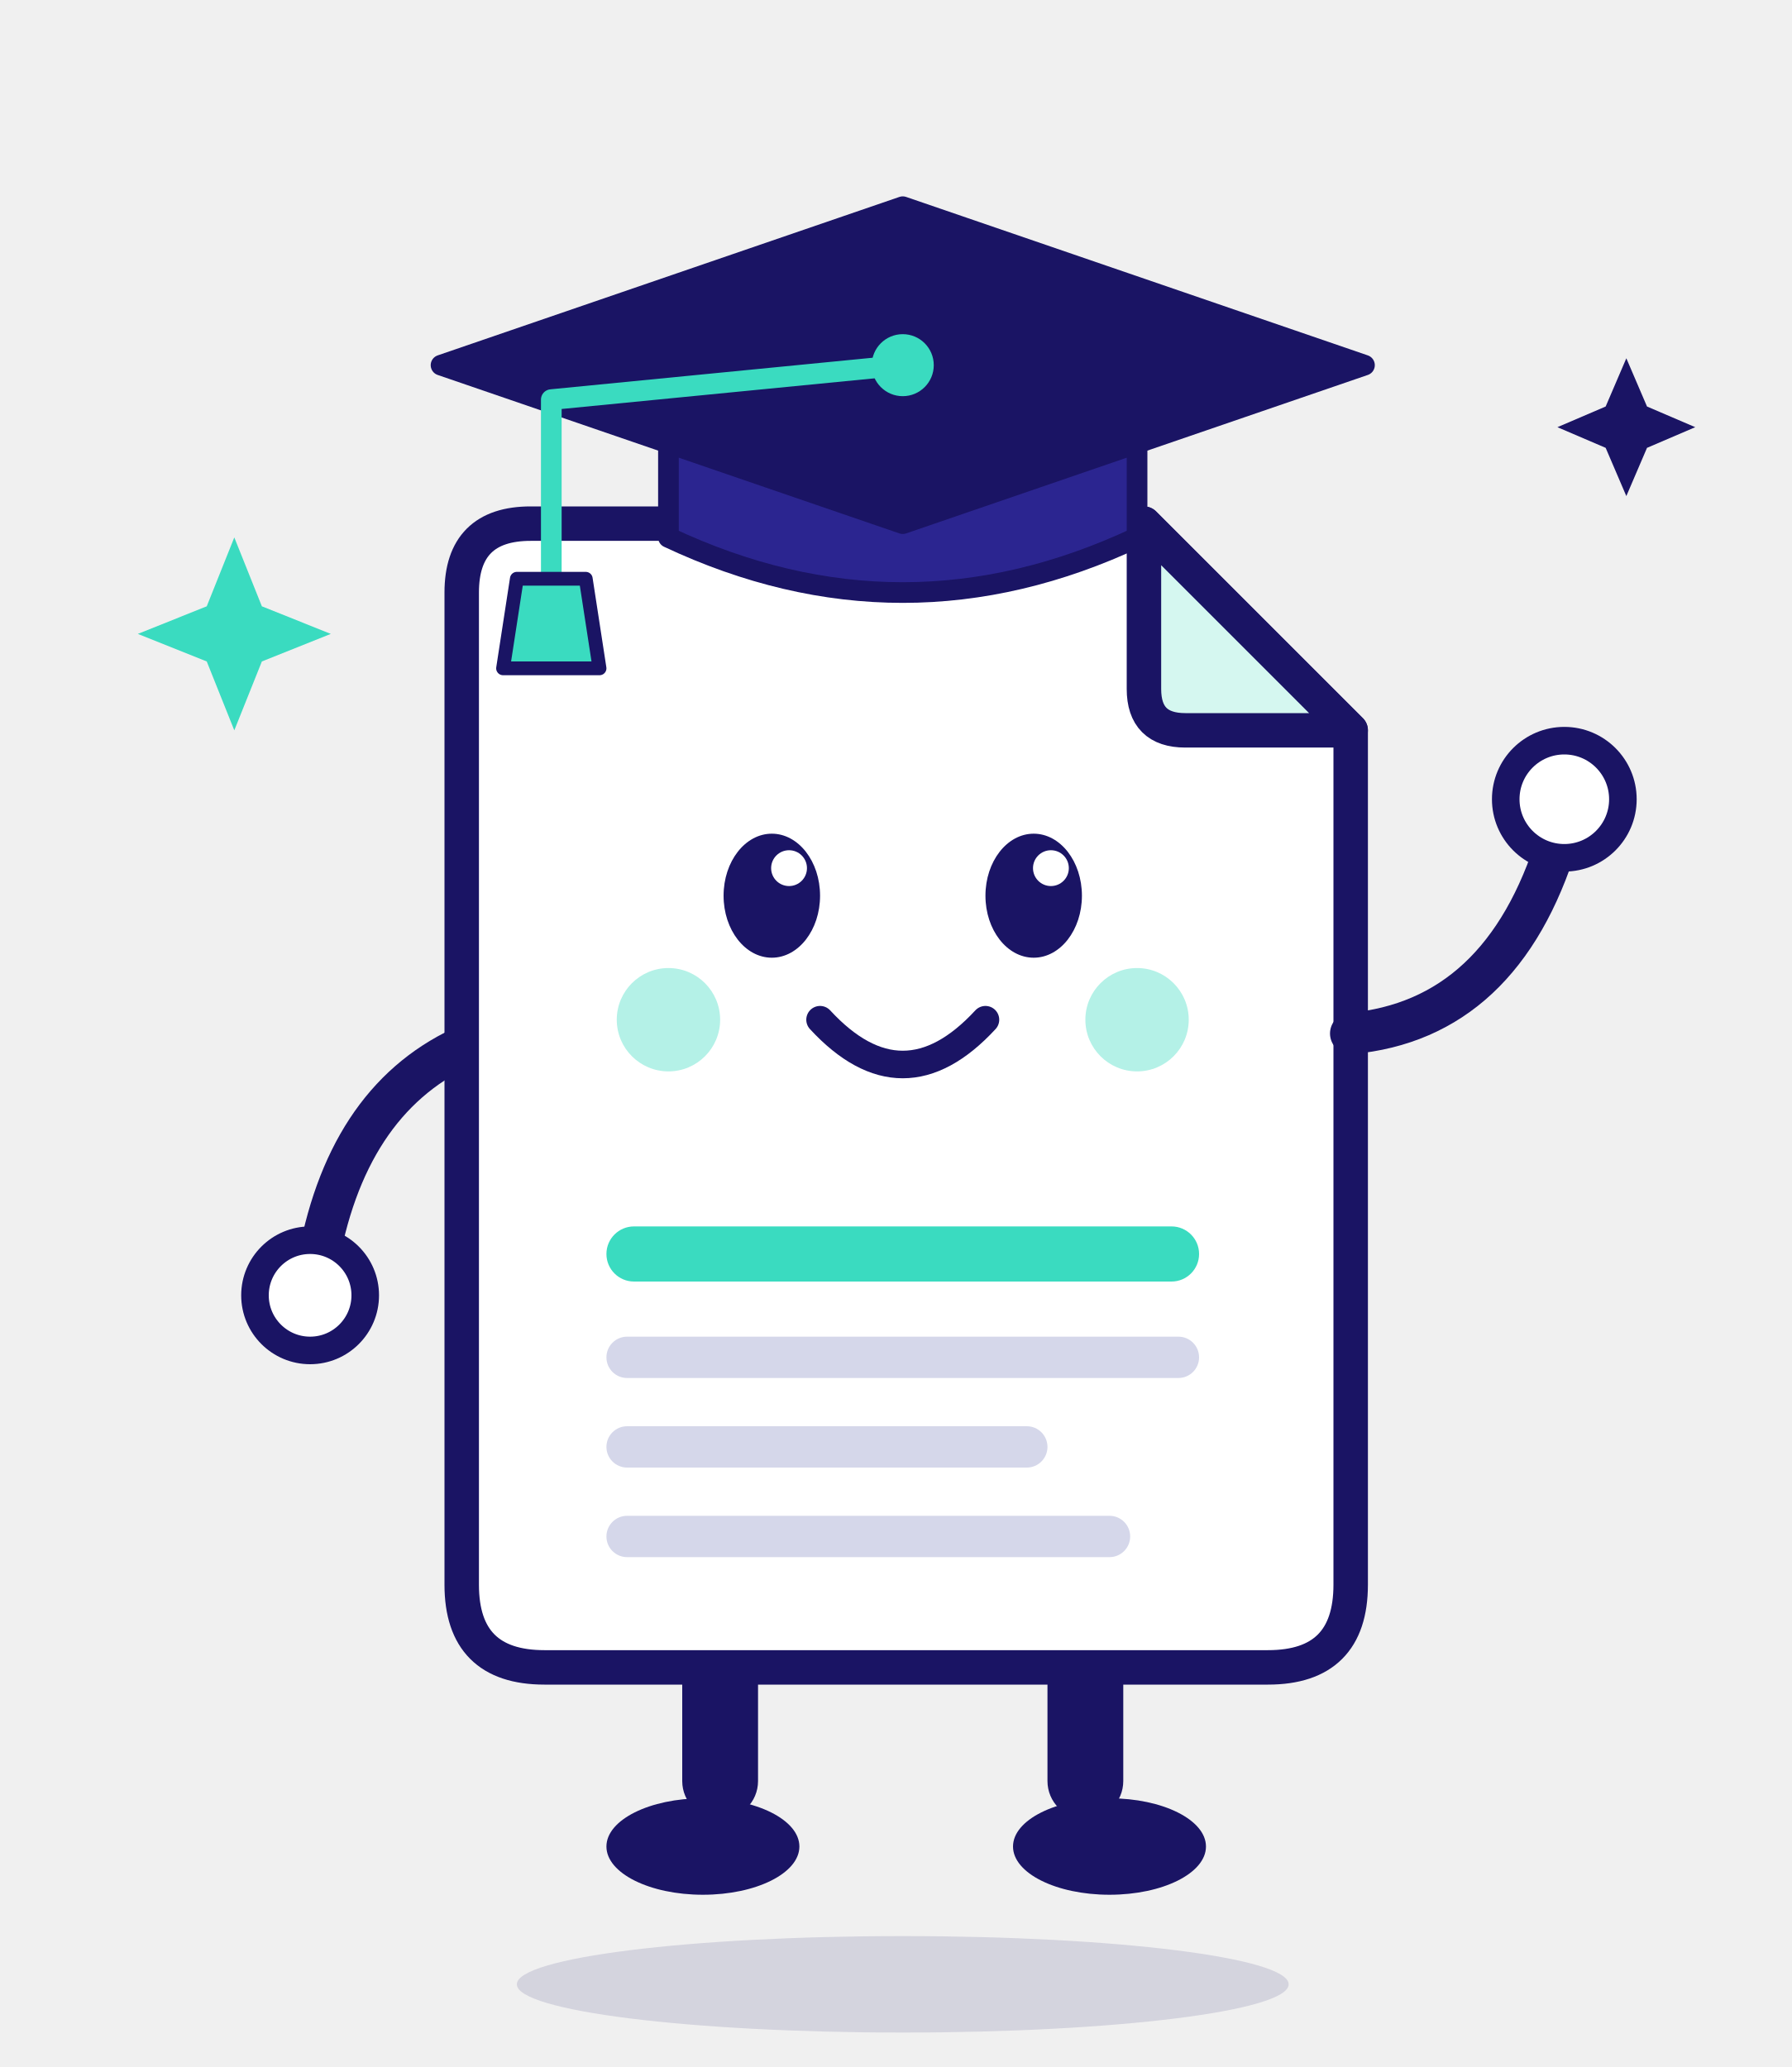
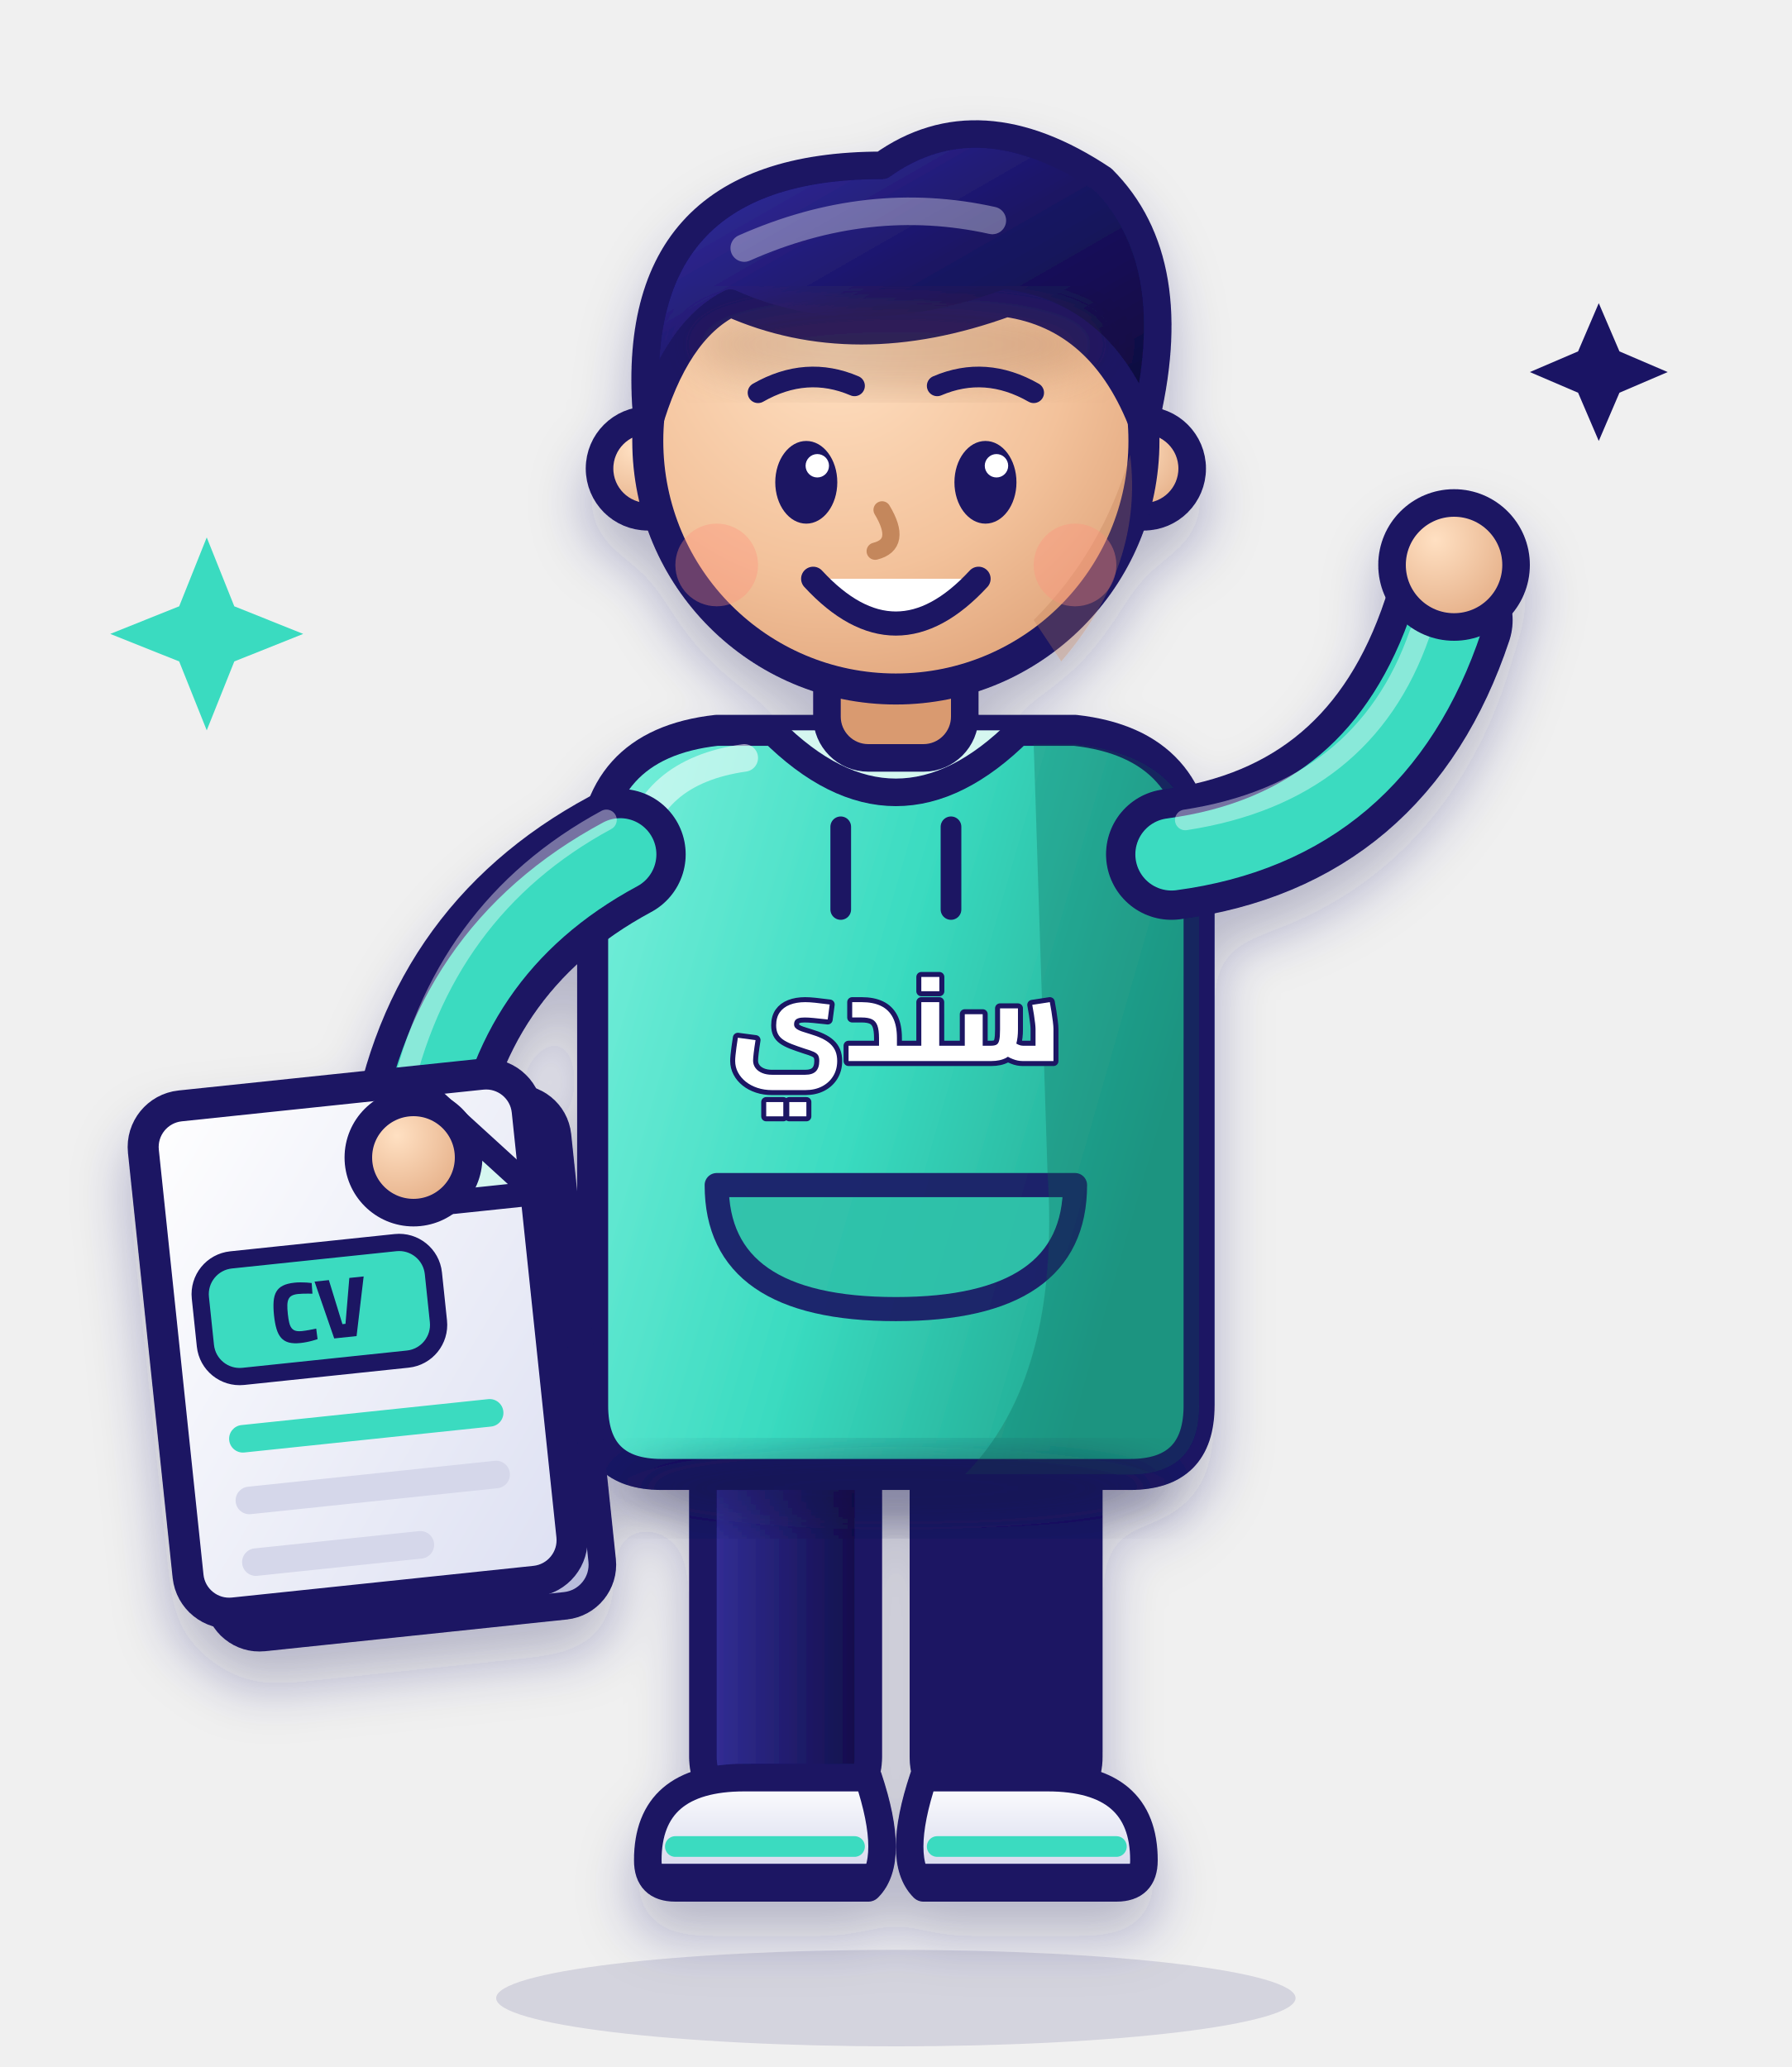
- <svg xmlns="http://www.w3.org/2000/svg" viewBox="0 0 260 300" width="260" height="300" role="img" aria-label="شخصية ورقة السيرة الذاتية بقبعة تخرج تلوّح بيدها">
+ <svg xmlns="http://www.w3.org/2000/svg" viewBox="0 0 260 300" width="260" height="300" role="img" aria-label="شاب يحمل سيرته الذاتية ويلوّح بيده">
  <style>
    .float{animation:float 3.4s ease-in-out infinite}
    .shadow{transform-box:fill-box;transform-origin:center;animation:shadow 3.4s ease-in-out infinite}
-     .wave{transform-origin:196px 148px;animation:wave 6s ease-in-out infinite}
-     .sway{transform-origin:80px 58px;animation:sway 3.4s ease-in-out infinite}
+     .wave{transform-origin:176px 124px;animation:wave 6s ease-in-out infinite}
    .eye{transform-box:fill-box;transform-origin:center;animation:blink 4.6s infinite}
+     .cv{transform-origin:52px 190px;animation:cv 3.4s ease-in-out infinite}
    .tw1{transform-box:fill-box;transform-origin:center;animation:twinkle 2.6s ease-in-out infinite}
    .tw2{transform-box:fill-box;transform-origin:center;animation:twinkle 2.6s ease-in-out 1.1s infinite}
-     @keyframes float{0%,100%{transform:translateY(0)}50%{transform:translateY(-6px)}}
-     @keyframes shadow{0%,100%{transform:scale(1);opacity:1}50%{transform:scale(.88);opacity:.7}}
-     @keyframes wave{0%,34%,100%{transform:rotate(0)}6%{transform:rotate(-22deg)}12%{transform:rotate(10deg)}18%{transform:rotate(-20deg)}24%{transform:rotate(8deg)}30%{transform:rotate(-10deg)}}
-     @keyframes sway{0%,100%{transform:rotate(-5deg)}50%{transform:rotate(6deg)}}
+     @keyframes float{0%,100%{transform:translateY(0)}50%{transform:translateY(-5px)}}
+     @keyframes shadow{0%,100%{transform:scale(1);opacity:1}50%{transform:scale(.9);opacity:.7}}
+     @keyframes wave{0%,34%,100%{transform:rotate(0)}6%{transform:rotate(-20deg)}12%{transform:rotate(9deg)}18%{transform:rotate(-18deg)}24%{transform:rotate(7deg)}30%{transform:rotate(-9deg)}}
+     @keyframes cv{0%,100%{transform:rotate(-2deg)}50%{transform:rotate(2deg)}}
    @keyframes blink{0%,93%,100%{transform:scaleY(1)}96%{transform:scaleY(.1)}}
    @keyframes twinkle{0%,100%{transform:scale(.7);opacity:.5}50%{transform:scale(1.15);opacity:1}}
    @media (prefers-reduced-motion:reduce){*{animation:none!important}}
  </style>
-   <ellipse class="shadow" cx="131" cy="288" rx="56" ry="7" fill="#1A1464" opacity=".13" />
-   <path class="tw1" d="M34 78l4 10 10 4-10 4-4 10-4-10-10-4 10-4z" fill="#3ADBC0" />
-   <path class="tw2" d="M236 52l3 7 7 3-7 3-3 7-3-7-7-3 7-3z" fill="#1A1464" />
-   <g class="float">
-     <rect x="99" y="236" width="11" height="28" rx="5.5" fill="#1A1464" />
-     <rect x="152" y="236" width="11" height="28" rx="5.5" fill="#1A1464" />
-     <ellipse cx="102" cy="268" rx="14" ry="7" fill="#1A1464" />
-     <ellipse cx="161" cy="268" rx="14" ry="7" fill="#1A1464" />
-     <path d="M67 152Q50 160 46 184" fill="none" stroke="#1A1464" stroke-width="6" stroke-linecap="round" />
-     <circle cx="45" cy="188" r="8" fill="#fff" stroke="#1A1464" stroke-width="4" />
-     <path d="M67 86Q67 76 77 76H166L196 106V230Q196 242 184 242H79Q67 242 67 230Z" fill="#fff" stroke="#1A1464" stroke-width="5" stroke-linejoin="round" />
-     <path d="M166 76V100Q166 106 172 106H196Z" fill="#D5F7F0" stroke="#1A1464" stroke-width="5" stroke-linejoin="round" />
+   <defs>
+     <linearGradient id="gHood" x1="0" y1="0" x2="1" y2="0.35">
+       <stop offset="0" stop-color="#7AF0DC" />
+       <stop offset=".55" stop-color="#3ADBC0" />
+       <stop offset="1" stop-color="#22A992" />
+     </linearGradient>
+     <linearGradient id="gPants" x1="0" y1="0" x2="1" y2="0">
+       <stop offset="0" stop-color="#34309A" />
+       <stop offset="1" stop-color="#100C46" />
+     </linearGradient>
+     <linearGradient id="gShoe" x1="0" y1="0" x2="0" y2="1">
+       <stop offset="0" stop-color="#fff" />
+       <stop offset="1" stop-color="#CFD2EA" />
+     </linearGradient>
+     <linearGradient id="gPaper" x1="0" y1="0" x2="1" y2="1">
+       <stop offset="0" stop-color="#fff" />
+       <stop offset="1" stop-color="#DDE0F2" />
+     </linearGradient>
+     <linearGradient id="gHair" x1="0" y1="0" x2="1" y2="1">
+       <stop offset="0" stop-color="#3B35B0" />
+       <stop offset=".5" stop-color="#1A1464" />
+       <stop offset="1" stop-color="#0D0A38" />
+     </linearGradient>
+     <radialGradient id="gSkin" cx=".38" cy=".3" r=".85">
+       <stop offset="0" stop-color="#FFE0C2" />
+       <stop offset=".55" stop-color="#F3C29B" />
+       <stop offset="1" stop-color="#D99A70" />
+     </radialGradient>
+     <radialGradient id="gHand" cx=".35" cy=".3" r=".9">
+       <stop offset="0" stop-color="#FFE0C2" />
+       <stop offset="1" stop-color="#DDA076" />
+     </radialGradient>
+     <linearGradient id="gSleeveShade" x1="0" y1="0" x2="1" y2="1">
+       <stop offset="0" stop-color="#fff" stop-opacity=".35" />
+       <stop offset="1" stop-color="#000" stop-opacity=".15" />
+     </linearGradient>
+     <filter id="fSoft" x="-20%" y="-20%" width="140%" height="150%">
+       <feDropShadow dx="0" dy="5" stdDeviation="4" flood-color="#1A1464" flood-opacity=".28" />
+     </filter>
+     <filter id="fBlur">
+       <feGaussianBlur stdDeviation="3" />
+     </filter>
+   </defs>
+   <ellipse class="shadow" cx="130" cy="290" rx="58" ry="7" fill="#1A1464" opacity=".13" />
+   <path class="tw1" d="M30 78l4 10 10 4-10 4-4 10-4-10-10-4 10-4z" fill="#3ADBC0" />
+   <path class="tw2" d="M232 44l3 7 7 3-7 3-3 7-3-7-7-3 7-3z" fill="#1A1464" />
+   <g class="float" filter="url(#fSoft)">
+     <rect x="102" y="204" width="24" height="60" rx="9" fill="url(#gPants)" stroke="#1A1464" stroke-width="4" stroke-linejoin="round" />
+     <rect x="134" y="204" width="24" height="60" rx="9" fill="#1A1464" stroke="#1A1464" stroke-width="4" stroke-linejoin="round" />
+     <path d="M94 270Q94 258 108 258H126Q130 270 126 274H98Q94 274 94 270Z" fill="url(#gShoe)" stroke="#1A1464" stroke-width="4" stroke-linejoin="round" />
+     <path d="M166 270Q166 258 152 258H134Q130 270 134 274H162Q166 274 166 270Z" fill="url(#gShoe)" stroke="#1A1464" stroke-width="4" stroke-linejoin="round" />
+     <path d="M96 273H126M134 273H164" stroke="#1A1464" stroke-width="5" stroke-linecap="round" />
+     <path d="M98 268H124M136 268H162" stroke="#3ADBC0" stroke-width="3" stroke-linecap="round" />
+     <path d="M86 126Q86 108 104 106H156Q174 108 174 126V204Q174 214 164 214H96Q86 214 86 204Z" fill="url(#gHood)" stroke="#1A1464" stroke-width="4.5" stroke-linejoin="round" />
+     <path d="M112 106Q130 124 148 106" fill="#D5F7F0" stroke="#1A1464" stroke-width="4" stroke-linejoin="round" stroke-linecap="round" />
+     <path d="M122 120V132M138 120V132" stroke="#1A1464" stroke-width="3" stroke-linecap="round" />
+     <path d="M104 172H156Q156 190 130 190Q104 190 104 172Z" fill="#2fc0a8" stroke="#1A1464" stroke-width="3.5" stroke-linejoin="round" opacity=".9" />
+     <path d="M150 108H156Q174 110 174 126V204Q174 214 164 214H140Q154 200 152 170Z" fill="#0b5f52" opacity=".28" />
+     <path d="M92 124Q94 112 108 110" fill="none" stroke="#fff" stroke-opacity=".55" stroke-width="4" stroke-linecap="round" />
+     <ellipse cx="130" cy="216" rx="40" ry="6" fill="#0d0a38" opacity=".28" filter="url(#fBlur)" />
+     <path transform="translate(106.0 154) scale(0.017)" d="M355 248Q288 248 230.5 229.0Q173 210 130.5 176.0Q88 142 64.0 96.5Q40 51 40 -2Q40 -21 43.0 -50.0Q46 -79 51.0 -117.0Q56 -155 63 -199L214 -179Q204 -117 198.5 -70.5Q193 -24 193 -4Q193 31 213.0 58.5Q233 86 269.5 101.5Q306 117 355 117H638Q700 117 729.0 87.5Q758 58 758 -1Q758 -32 748.0 -49.0Q738 -66 711.0 -78.5Q684 -91 633 -106Q569 -127 523.0 -145.0Q477 -163 447.5 -184.0Q418 -205 404.0 -234.0Q390 -263 390 -305Q390 -372 420.5 -415.5Q451 -459 507.0 -481.0Q563 -503 638 -503Q674 -503 721.5 -498.0Q769 -493 847 -483L830 -355Q756 -363 710.5 -367.5Q665 -372 634 -372Q600 -372 580.0 -365.5Q560 -359 551.5 -346.0Q543 -333 543 -313Q543 -296 554.0 -284.0Q565 -272 584.5 -263.0Q604 -254 628.0 -247.0Q652 -240 679 -231Q737 -214 780.0 -193.5Q823 -173 852.0 -146.5Q881 -120 896.0 -84.5Q911 -49 911 -1Q911 72 877.0 128.0Q843 184 782.0 216.0Q721 248 638 248ZM305 472V350H451V472ZM502 472V350H648V472Z M1008 0V-131H1268V-196Q1268 -265 1254.0 -303.0Q1240 -341 1208.0 -356.5Q1176 -372 1120 -372H1039V-503H1120Q1217 -503 1284.0 -471.0Q1351 -439 1386.0 -371.5Q1421 -304 1421 -196V-131H1525Q1531 -131 1534.5 -126.5Q1538 -122 1540.5 -113.5Q1543 -105 1544.0 -93.0Q1545 -81 1545.0 -66.0Q1545 -51 1544.0 -38.5Q1543 -26 1540.5 -17.5Q1538 -9 1534.5 -4.5Q1531 0 1525 0Z M1525 0Q1519 0 1515.5 -4.5Q1512 -9 1510.0 -17.5Q1508 -26 1506.5 -38.5Q1505 -51 1505 -66Q1505 -86 1507.0 -100.5Q1509 -115 1513.5 -123.0Q1518 -131 1525 -131H1629V-503H1782V-131H1887Q1892 -131 1896.0 -126.5Q1900 -122 1902.0 -113.5Q1904 -105 1905.5 -93.0Q1907 -81 1907.0 -66.0Q1907 -51 1905.5 -38.5Q1904 -26 1902.0 -17.5Q1900 -9 1896.0 -4.5Q1892 0 1887 0ZM1629 -596V-718H1783V-596Z M2496 0Q2452 0 2410 -17Q2388 -25 2368 -37Q2361 -32 2354 -28Q2303 0 2224 0H1887Q1882 0 1878.0 -4.5Q1874 -9 1872.0 -17.5Q1870 -26 1868.5 -38.5Q1867 -51 1867 -66Q1867 -86 1869.0 -100.5Q1871 -115 1875.5 -123.0Q1880 -131 1887 -131H2000V-400H2153V-131H2224Q2255 -131 2271.5 -140.5Q2288 -150 2294.5 -179.5Q2301 -209 2301 -269V-450H2454V-269Q2454 -200 2440 -149Q2450 -143 2460 -139Q2478 -131 2496 -131H2604V-274Q2604 -289 2600.5 -321.5Q2597 -354 2590.5 -395.5Q2584 -437 2576 -480L2726 -503Q2733 -467 2740.0 -422.0Q2747 -377 2752.0 -337.0Q2757 -297 2757 -274V0Z" fill="#fff" stroke="#1A1464" stroke-width="85" stroke-linejoin="round" paint-order="stroke" />
+     <rect x="120" y="92" width="20" height="18" rx="6" fill="#D99A70" stroke="#1A1464" stroke-width="4" />
+     <circle cx="94" cy="68" r="7" fill="url(#gHand)" stroke="#1A1464" stroke-width="4" />
+     <circle cx="166" cy="68" r="7" fill="url(#gHand)" stroke="#1A1464" stroke-width="4" />
+     <circle cx="130" cy="64" r="36" fill="url(#gSkin)" stroke="#1A1464" stroke-width="4.5" />
+     <path d="M94 62Q90 24 128 24Q142 14 160 26Q172 38 166 62Q160 46 146 44Q124 52 106 44Q98 48 94 62Z" fill="url(#gHair)" stroke="#1A1464" stroke-width="4" stroke-linejoin="round" />
+     <path d="M108 36Q126 28 144 32" fill="none" stroke="#fff" stroke-opacity=".35" stroke-width="4" stroke-linecap="round" />
+     <ellipse cx="130" cy="50" rx="30" ry="7" fill="#7a4a2a" opacity=".22" filter="url(#fBlur)" />
+     <path d="M150 90Q160 80 164 66Q166 82 154 96Z" fill="#b97a52" opacity=".28" />
    <g class="eye">
-       <ellipse cx="112" cy="130" rx="7" ry="9" fill="#1A1464" />
-       <circle cx="114.5" cy="126" r="2.6" fill="#fff" />
+       <ellipse cx="117" cy="70" rx="4.5" ry="6" fill="#1A1464" />
+       <circle cx="118.6" cy="67.6" r="1.7" fill="#fff" />
    </g>
    <g class="eye">
-       <ellipse cx="150" cy="130" rx="7" ry="9" fill="#1A1464" />
-       <circle cx="152.5" cy="126" r="2.6" fill="#fff" />
+       <ellipse cx="143" cy="70" rx="4.5" ry="6" fill="#1A1464" />
+       <circle cx="144.6" cy="67.6" r="1.7" fill="#fff" />
    </g>
-     <circle cx="97" cy="148" r="7.5" fill="#3ADBC0" opacity=".38" />
-     <circle cx="165" cy="148" r="7.5" fill="#3ADBC0" opacity=".38" />
-     <path d="M119 148Q131 161 143 148" fill="none" stroke="#1A1464" stroke-width="4" stroke-linecap="round" />
-     <rect x="88" y="178" width="86" height="8" rx="4" fill="#3ADBC0" />
-     <rect x="88" y="194" width="86" height="6" rx="3" fill="#D5D7EA" />
-     <rect x="88" y="207" width="64" height="6" rx="3" fill="#D5D7EA" />
-     <rect x="88" y="220" width="76" height="6" rx="3" fill="#D5D7EA" />
-     <path d="M97 58V78Q131 94 165 78V58L131 70Z" fill="#2B2590" stroke="#1A1464" stroke-width="3" stroke-linejoin="round" />
-     <path d="M131 30L198 53L131 76L64 53Z" fill="#1A1464" stroke="#1A1464" stroke-width="3" stroke-linejoin="round" />
-     <circle cx="131" cy="53" r="4.5" fill="#3ADBC0" />
-     <g class="sway">
-       <path d="M131 53L80 58V84" fill="none" stroke="#3ADBC0" stroke-width="3" stroke-linecap="round" stroke-linejoin="round" />
-       <path d="M75 84H85L87 97H73Z" fill="#3ADBC0" stroke="#1A1464" stroke-width="2" stroke-linejoin="round" />
+     <path d="M110 57Q117 53 124 56M136 56Q143 53 150 57" fill="none" stroke="#1A1464" stroke-width="3" stroke-linecap="round" />
+     <path d="M128 74Q131 79 127 80" fill="none" stroke="#c4875c" stroke-width="2.5" stroke-linecap="round" />
+     <circle cx="104" cy="82" r="6" fill="#ff8f7a" opacity=".35" />
+     <circle cx="156" cy="82" r="6" fill="#ff8f7a" opacity=".35" />
+     <path d="M118 84Q130 97 142 84" fill="#fff" stroke="#1A1464" stroke-width="3.5" stroke-linecap="round" stroke-linejoin="round" />
+     <g class="cv">
+       <path d="M90 124Q64 138 60 168" fill="none" stroke="#1A1464" stroke-width="19" stroke-linecap="round" />
+       <path d="M90 124Q64 138 60 168" fill="none" stroke="#3ADBC0" stroke-width="10.5" stroke-linecap="round" />
+       <path d="M88 119Q64 132 58 160" fill="none" stroke="#fff" stroke-opacity=".4" stroke-width="3" stroke-linecap="round" />
+       <g transform="rotate(-6 52 196)">
+         <rect x="28" y="162" width="56" height="74" rx="6" fill="#B9BDDC" stroke="#1A1464" stroke-width="4" />
+         <rect x="24" y="158" width="56" height="74" rx="6" fill="url(#gPaper)" stroke="#1A1464" stroke-width="4.5" stroke-linejoin="round" />
+         <path d="M64 158V172Q64 176 68 176H80Z" fill="#D5F7F0" stroke="#1A1464" stroke-width="3.5" stroke-linejoin="round" />
+         <rect x="30" y="181" width="34" height="17" rx="5" fill="#3ADBC0" stroke="#1A1464" stroke-width="2.5" />
+         <path transform="translate(39.9 193.9) scale(0.0125)" d="M308 12Q228 12 175.5 -8.0Q123 -28 92.5 -70.5Q62 -113 49.5 -179.5Q37 -246 37 -340Q37 -434 49.5 -501.0Q62 -568 92.5 -610.0Q123 -652 176.5 -672.0Q230 -692 313 -692Q345 -692 381.0 -688.5Q417 -685 451.5 -679.0Q486 -673 511 -667L507 -543Q487 -546 458.0 -549.0Q429 -552 398.5 -554.5Q368 -557 341 -557Q296 -557 268.0 -546.0Q240 -535 224.5 -509.5Q209 -484 203.5 -443.0Q198 -402 198 -340Q198 -279 203.5 -237.5Q209 -196 224.5 -171.0Q240 -146 268.0 -135.0Q296 -124 342 -124Q382 -124 429.5 -128.0Q477 -132 508 -135L511 -12Q488 -7 454.5 -1.0Q421 5 382.5 8.5Q344 12 308 12Z M704 0 546 -680H713L816 -155H852L952 -680H1119L965 0Z" fill="#1A1464" />
+         <rect x="32" y="205" width="40" height="4" rx="2" fill="#3ADBC0" />
+         <rect x="32" y="214" width="40" height="4" rx="2" fill="#D5D7EA" />
+         <rect x="32" y="223" width="28" height="4" rx="2" fill="#D5D7EA" />
+       </g>
+       <circle cx="60" cy="168" r="8" fill="url(#gHand)" stroke="#1A1464" stroke-width="4" />
    </g>
    <g class="wave">
-       <path d="M196 150Q218 148 226 122" fill="none" stroke="#1A1464" stroke-width="6" stroke-linecap="round" />
-       <circle cx="227" cy="116" r="8.5" fill="#fff" stroke="#1A1464" stroke-width="4" />
+       <path d="M170 124Q200 120 210 90" fill="none" stroke="#1A1464" stroke-width="19" stroke-linecap="round" />
+       <path d="M170 124Q200 120 210 90" fill="none" stroke="#3ADBC0" stroke-width="10.5" stroke-linecap="round" />
+       <path d="M172 119Q198 115 206 92" fill="none" stroke="#fff" stroke-opacity=".4" stroke-width="3" stroke-linecap="round" />
+       <circle cx="211" cy="82" r="9" fill="url(#gHand)" stroke="#1A1464" stroke-width="4" />
    </g>
  </g>
</svg>
